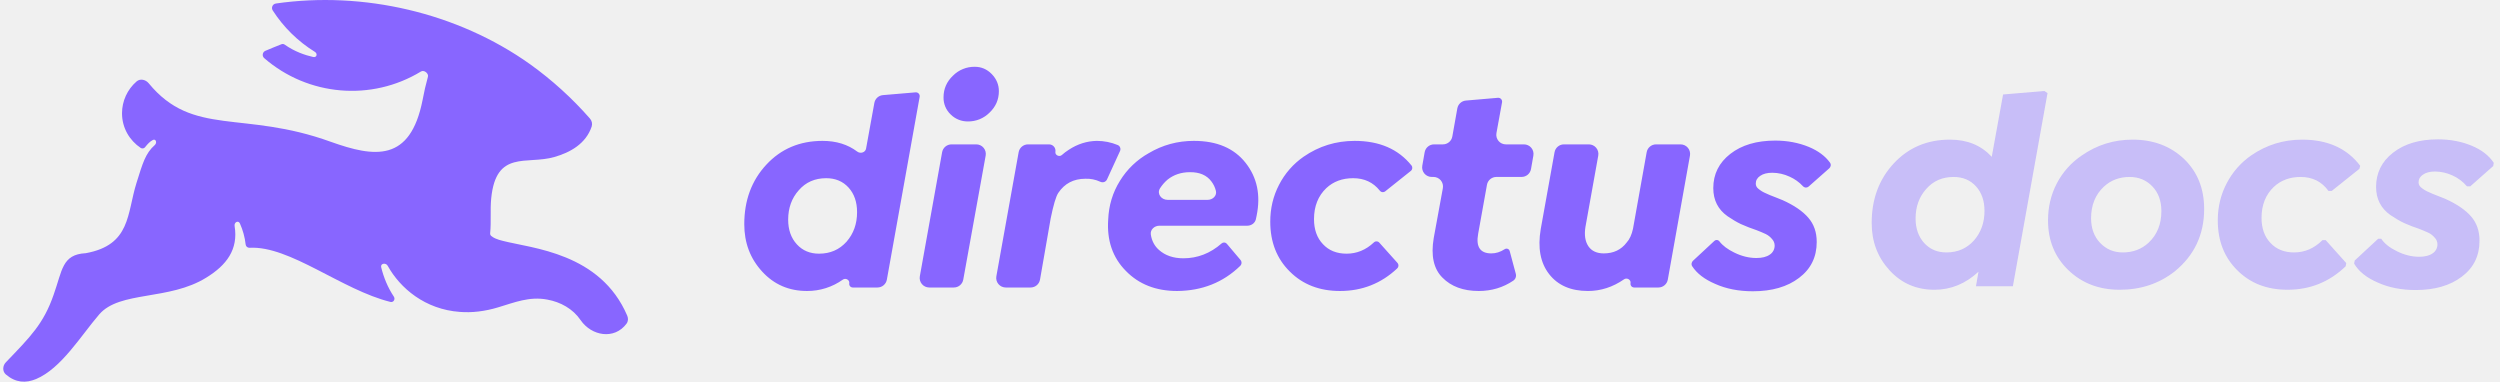
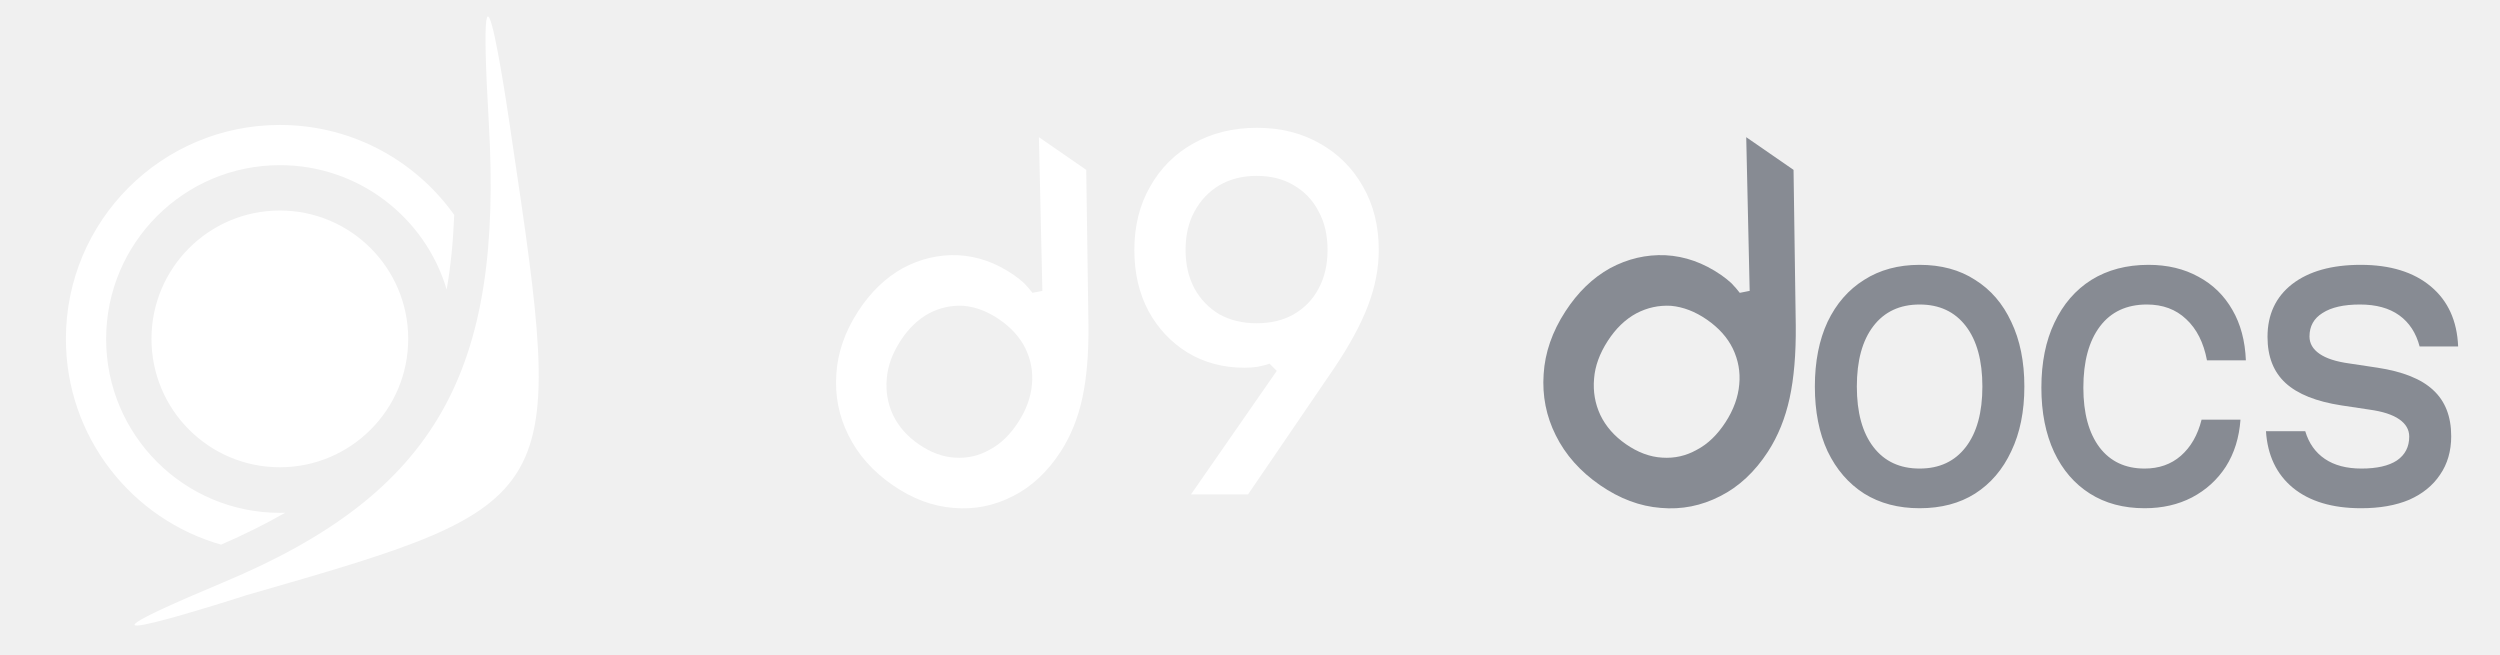
- <svg xmlns="http://www.w3.org/2000/svg" width="262" height="40" fill="none">
-   <path fill-rule="evenodd" clip-rule="evenodd" d="M52.694 25.242a4.778 4.778 0 01-.785-.253 1.829 1.829 0 01-.433-.266.322.322 0 01-.107-.282c.122-1.272-.012-2.394.11-3.655.506-5.115 3.722-3.495 6.608-4.33 1.658-.467 3.315-1.386 3.921-3.194a.876.876 0 00-.194-.852 37.06 37.06 0 00-6.259-5.678C47.93 1.303 38.019-.95 28.918.368a.473.473 0 00-.337.725 14.024 14.024 0 004.417 4.342c.317.196.19.62-.174.538-.855-.191-1.954-.565-2.987-1.295a.36.36 0 00-.342-.042c-.462.184-1.129.45-1.68.688a.458.458 0 00-.121.772c4.571 3.963 11.221 4.565 16.429 1.394.317-.193.825.204.722.561a27.767 27.767 0 00-.558 2.429c-1.291 6.533-5.014 6.026-9.622 4.38-9.209-3.337-14.433-.487-19.078-6.129-.322-.392-.89-.528-1.274-.195a4.413 4.413 0 00-1.526 3.337c0 1.534.792 2.848 1.966 3.634a.337.337 0 00.451-.082c.286-.362.52-.602.812-.753.319-.166.474.29.205.528-.987.874-1.27 1.914-1.914 3.965-1.013 3.216-.583 6.508-5.318 7.369-2.507.126-2.456 1.823-3.368 4.355-1.058 3.056-2.443 4.41-5.007 7.08-.35.366-.38.95.005 1.278 1.024.873 2.08.921 3.154.48 2.659-1.115 4.71-4.559 6.634-6.787 2.152-2.481 7.318-1.418 11.217-3.849 2.104-1.29 3.367-2.937 2.963-5.404-.065-.398.39-.636.555-.269.313.698.518 1.442.603 2.21.023.202.203.351.405.34 4.22-.238 9.675 4.416 14.773 5.675.31.076.531-.282.356-.549a9.412 9.412 0 01-.816-1.522A10.321 10.321 0 0139.947 28c-.094-.396.485-.503.683-.146 1.307 2.357 3.92 4.57 7.558 4.834 1.24.101 2.608-.05 4.026-.481 1.696-.507 3.266-1.165 5.14-.81 1.392.253 2.684.962 3.494 2.152 1.137 1.658 3.537 2.097 4.817.364.174-.236.188-.55.073-.82-2.816-6.603-9.969-7.056-13.043-7.85z" fill="#8866ff" />
-   <path d="M91.633 10.785a1 1 0 01.9-.817l3.42-.29a.4.4 0 01.427.469l-3.437 19.16a1 1 0 01-.985.823H89.37a.373.373 0 01-.367-.436c.061-.352-.376-.598-.668-.393a6.411 6.411 0 01-3.758 1.195c-1.894 0-3.462-.679-4.702-2.036C78.625 27.102 78 25.447 78 23.494c0-2.5.772-4.58 2.314-6.24 1.543-1.66 3.506-2.49 5.89-2.49 1.434 0 2.647.375 3.637 1.124.33.25.848.094.922-.312l.87-4.79zm-5.796 15.8c1.172 0 2.134-.42 2.886-1.26.732-.84 1.098-1.87 1.098-3.09 0-1.065-.298-1.924-.893-2.579-.596-.654-1.377-.981-2.344-.981-1.182 0-2.139.42-2.871 1.26-.742.83-1.113 1.86-1.113 3.09 0 1.055.302 1.915.908 2.579.596.654 1.372.981 2.329.981zM101.43 12.727a2.513 2.513 0 01-1.801-.732 2.408 2.408 0 01-.747-1.787c0-.889.327-1.646.981-2.27a3.158 3.158 0 012.3-.938c.683 0 1.274.254 1.772.762.498.517.747 1.113.747 1.787 0 .879-.322 1.626-.966 2.241a3.143 3.143 0 01-2.286.938zm-.481 16.58a1 1 0 01-.984.823h-2.583a1 1 0 01-.984-1.177l2.336-13a1 1 0 01.984-.823h2.596a1 1 0 01.984 1.178l-2.349 13zM117.141 15.2c.114.048.201.14.247.254a.474.474 0 01-.009.373l-1.368 2.985a.498.498 0 01-.223.235.548.548 0 01-.486-.002 3.358 3.358 0 00-1.559-.312c-1.231 0-2.178.498-2.842 1.494-.244.381-.508 1.27-.791 2.667l-1.116 6.407a1 1 0 01-.985.829h-2.607a1 1 0 01-.984-1.177l2.336-13a1 1 0 01.984-.823h2.206c.416 0 .732.374.662.785-.058.341.412.565.671.335a5.75 5.75 0 01.723-.549c.918-.605 1.899-.918 2.944-.937.757 0 1.49.145 2.197.437zM125.132 14.764c2.393 0 4.195.766 5.405 2.3 1.211 1.533 1.597 3.378 1.158 5.537-.02.125-.047.257-.083.394-.103.404-.486.66-.903.66h-9.201c-.525 0-.981.41-.901.93.102.66.385 1.196.848 1.604.655.586 1.509.88 2.564.88 1.487 0 2.823-.52 4.007-1.558a.38.38 0 01.545.036l1.435 1.697a.455.455 0 01.101.369.442.442 0 01-.128.246c-1.788 1.739-3.995 2.618-6.619 2.637-2.217 0-4.009-.703-5.376-2.11-1.377-1.396-1.992-3.183-1.846-5.36.059-1.495.469-2.852 1.231-4.073a8.275 8.275 0 013.017-2.9c1.445-.86 3.027-1.29 4.746-1.29zm-3.556 4.96c-.366.562.117 1.221.788 1.221h4.192c.532 0 .995-.425.87-.942a2.63 2.63 0 00-.463-.977c-.488-.664-1.24-.99-2.256-.981-.908 0-1.689.259-2.343.776a4.19 4.19 0 00-.788.902zM140.433 30.496c-2.149 0-3.902-.679-5.259-2.036-1.367-1.348-2.051-3.09-2.051-5.23 0-1.396.308-2.685.923-3.867a8.05 8.05 0 012.578-2.944c1.602-1.104 3.384-1.655 5.347-1.655 2.588 0 4.573.86 5.955 2.58a.407.407 0 01-.068.564l-2.689 2.146a.394.394 0 01-.244.086.412.412 0 01-.321-.16c-.692-.87-1.624-1.305-2.794-1.305-1.133 0-2.071.346-2.813 1.04-.859.82-1.289 1.904-1.289 3.252 0 1.094.313 1.968.938 2.622.615.664 1.44.996 2.475.996 1.073 0 2.025-.392 2.858-1.176a.394.394 0 01.57.017l1.9 2.12a.422.422 0 01.101.354.412.412 0 01-.123.23c-1.679 1.578-3.677 2.366-5.994 2.366zM160.449 17.716a1 1 0 01-.985.827h-2.645c-.484 0-.899.347-.985.823l-.921 5.124c-.254 1.377.205 2.066 1.377 2.066.487 0 .952-.146 1.395-.438a.355.355 0 01.382-.013.33.33 0 01.147.197l.643 2.395a.665.665 0 01-.062.497.629.629 0 01-.197.216c-1.073.724-2.282 1.086-3.626 1.086-1.621 0-2.891-.469-3.809-1.406-.918-.918-1.221-2.3-.908-4.146l.956-5.221a1 1 0 00-.984-1.18h-.187a1 1 0 01-.985-1.173l.249-1.413a1 1 0 01.985-.827h.93c.485 0 .9-.348.984-.825l.525-2.946a1 1 0 01.899-.821l3.361-.289a.401.401 0 01.427.468l-.588 3.234a1 1 0 00.984 1.179h1.902a1 1 0 01.985 1.173l-.249 1.413zM171.137 23.977l1.434-8.023a1 1 0 01.985-.824h2.568a1 1 0 01.984 1.176l-2.323 13a1 1 0 01-.985.824h-2.541a.384.384 0 01-.378-.452c.064-.36-.378-.615-.679-.407-1.18.817-2.44 1.225-3.782 1.225-1.797 0-3.155-.59-4.073-1.772-.918-1.182-1.21-2.754-.878-4.717l1.448-8.054a1 1 0 01.984-.823h2.612a1 1 0 01.984 1.177l-1.341 7.466c-.137.85-.034 1.528.308 2.036.341.498.879.747 1.611.747 1.025 0 1.826-.381 2.402-1.143.303-.332.523-.81.66-1.436zM183.698 30.525c-1.485 0-2.803-.258-3.955-.776-1.111-.477-1.911-1.092-2.4-1.845a.433.433 0 01-.06-.317c.018-.099.068-.19.142-.258l2.248-2.088a.345.345 0 01.234-.092c.117 0 .224.06.295.153.331.436.847.824 1.548 1.166.771.38 1.543.571 2.314.571.606 0 1.074-.117 1.406-.352a1.11 1.11 0 00.513-.966.986.986 0 00-.278-.674 1.95 1.95 0 00-.645-.513 12.869 12.869 0 00-.967-.41 17.498 17.498 0 01-1.655-.644c-.43-.206-.893-.479-1.392-.82-.996-.704-1.494-1.685-1.494-2.945 0-1.465.596-2.661 1.787-3.589 1.192-.928 2.759-1.392 4.703-1.392 1.269 0 2.441.22 3.515.66.985.41 1.727.96 2.227 1.652a.431.431 0 01.071.328.46.46 0 01-.148.265l-2.164 1.913a.416.416 0 01-.275.104.44.44 0 01-.322-.145 4.263 4.263 0 00-1.396-.997 4.378 4.378 0 00-1.816-.41c-.527 0-.947.107-1.26.322-.312.205-.469.478-.469.82 0 .215.093.396.279.542.234.195.493.352.776.469.049.02.191.083.425.19.244.098.469.186.674.264.263.107.483.195.659.264 1.211.546 2.109 1.162 2.695 1.845.586.674.879 1.519.879 2.535 0 1.581-.615 2.836-1.846 3.764-1.23.938-2.846 1.406-4.848 1.406z" fill="#8866ff" />
-   <g opacity=".5" fill="#a08bff">
-     <path d="M209.923 9.902l4.321-.366.337.22L210.948 30h-3.867l.264-1.523c-1.358 1.26-2.896 1.89-4.615 1.89-1.894 0-3.461-.68-4.702-2.037-1.25-1.357-1.875-3.013-1.875-4.966 0-2.5.772-4.58 2.315-6.24 1.543-1.66 3.506-2.49 5.888-2.49 1.817 0 3.277.6 4.38 1.802l1.187-6.534zm-5.933 16.553c1.172 0 2.134-.42 2.886-1.26.732-.84 1.099-1.87 1.099-3.09 0-1.065-.298-1.924-.894-2.579-.596-.654-1.377-.981-2.344-.981-1.181 0-2.138.42-2.871 1.26-.742.83-1.113 1.86-1.113 3.09 0 1.055.303 1.915.908 2.579.596.654 1.372.981 2.329.981zM222.133 30.366c-2.149 0-3.936-.683-5.362-2.05-1.425-1.368-2.138-3.106-2.138-5.215 0-1.407.307-2.7.922-3.882a7.951 7.951 0 012.623-2.93c1.591-1.104 3.364-1.655 5.317-1.655 2.168 0 3.965.674 5.391 2.021 1.406 1.358 2.109 3.106 2.109 5.244 0 2.686-1.03 4.869-3.091 6.548-1.631 1.28-3.555 1.92-5.771 1.92zm.337-3.91c1.064 0 1.962-.338 2.695-1.012.898-.84 1.348-1.943 1.348-3.31 0-1.074-.313-1.939-.938-2.593-.635-.664-1.431-.996-2.388-.996-1.064 0-1.963.337-2.695 1.01-.898.84-1.348 1.944-1.348 3.311 0 1.065.318 1.929.952 2.593.635.664 1.426.996 2.374.996zM239.733 30.366c-2.148 0-3.901-.678-5.259-2.036-1.367-1.348-2.051-3.09-2.051-5.23 0-1.396.308-2.685.923-3.867a8.059 8.059 0 012.578-2.944c1.602-1.104 3.384-1.655 5.347-1.655 2.666 0 4.692.913 6.079 2.739l-.088.322-2.9 2.315h-.337c-.703-.977-1.675-1.465-2.915-1.465-1.133 0-2.07.347-2.813 1.04-.859.82-1.289 1.904-1.289 3.252 0 1.094.313 1.968.938 2.622.615.664 1.44.996 2.475.996 1.124 0 2.115-.43 2.974-1.289h.337l2.153 2.402-.058.337c-1.699 1.64-3.731 2.461-6.094 2.461zM253.159 30.395c-1.485 0-2.803-.258-3.955-.776-1.182-.508-2.012-1.172-2.491-1.992l.059-.322 2.461-2.285h.322c.322.498.874.937 1.655 1.318.772.38 1.543.571 2.315.571.605 0 1.074-.117 1.406-.351a1.11 1.11 0 00.513-.967.983.983 0 00-.279-.674 1.935 1.935 0 00-.644-.513 12.869 12.869 0 00-.967-.41 17.365 17.365 0 01-1.655-.644c-.43-.206-.894-.479-1.392-.82-.996-.704-1.494-1.685-1.494-2.945 0-1.465.596-2.661 1.787-3.589 1.192-.928 2.759-1.392 4.702-1.392 1.27 0 2.442.22 3.516.66 1.055.44 1.831 1.04 2.329 1.801l-.059.337-2.402 2.124h-.351a4.24 4.24 0 00-1.524-1.142 4.38 4.38 0 00-1.816-.41c-.528 0-.948.107-1.26.322-.313.205-.469.478-.469.82 0 .215.093.396.279.542.234.195.493.352.776.469.049.02.19.083.425.19.244.098.468.186.674.264.263.108.483.195.659.264 1.211.547 2.109 1.162 2.695 1.845.586.674.879 1.519.879 2.535 0 1.582-.615 2.836-1.846 3.764-1.23.938-2.846 1.406-4.848 1.406z" />
+ <svg xmlns="http://www.w3.org/2000/svg" width="401" height="105" viewBox="0 0 401 105" fill="none">
+   <g clip-path="url(#clip0_76_272)">
+     <path d="M44.888 88.675L44.275 88.67C44.199 88.669 44.122 88.665 44.045 88.663C44.325 88.67 44.606 88.675 44.888 88.675ZM46.621 88.631C46.047 88.659 45.469 88.675 44.888 88.675C45.469 88.675 46.047 88.659 46.621 88.631ZM43.943 88.66C43.681 88.653 43.419 88.644 43.158 88.631C43.419 88.644 43.681 88.653 43.943 88.66ZM46.709 88.626C46.68 88.627 46.65 88.629 46.621 88.631C46.65 88.629 46.68 88.627 46.709 88.626ZM43.111 88.629C42.837 88.615 42.563 88.597 42.29 88.576C42.563 88.597 42.837 88.615 43.111 88.629ZM49.258 88.399C48.417 88.506 47.567 88.581 46.709 88.626C47.567 88.581 48.417 88.506 49.258 88.399ZM41.357 88.494C41.089 88.467 40.821 88.436 40.555 88.402C40.821 88.436 41.089 88.467 41.357 88.494ZM40.427 88.386C40.221 88.359 40.016 88.33 39.812 88.3C40.016 88.33 40.221 88.359 40.427 88.386ZM52.799 87.756C51.878 87.973 50.942 88.154 49.994 88.296C50.942 88.154 51.878 87.973 52.799 87.756ZM39.57 88.264C39.332 88.227 39.095 88.187 38.858 88.145C39.095 88.187 39.332 88.227 39.57 88.264ZM38.688 88.114C38.488 88.078 38.288 88.039 38.088 87.999C38.288 88.039 38.488 88.078 38.688 88.114ZM36.391 87.612C36.884 87.738 37.382 87.854 37.884 87.958C37.382 87.854 36.884 87.738 36.391 87.612ZM53.464 87.595C53.243 87.651 53.021 87.703 52.799 87.756C53.297 87.638 53.792 87.512 54.282 87.373L53.464 87.595ZM36.218 87.568C36.026 87.518 35.834 87.466 35.644 87.413C35.834 87.466 36.026 87.518 36.218 87.568ZM44.888 20.041C56.868 20.041 67.412 26.181 73.551 35.484C73.325 35.142 73.093 34.803 72.856 34.469C72.688 38.805 72.288 42.781 71.644 46.442C68.226 34.908 57.55 26.492 44.906 26.492C29.507 26.492 17.023 38.976 17.023 54.376C17.023 69.775 29.507 82.261 44.906 82.261C45.186 82.261 45.465 82.254 45.742 82.246C42.654 84.017 39.238 85.718 35.461 87.363C35.522 87.381 35.583 87.396 35.644 87.413C21.181 83.377 10.571 70.107 10.57 54.357C10.571 35.405 25.935 20.041 44.888 20.041ZM55.352 87.047C55.009 87.157 54.664 87.264 54.315 87.363C54.664 87.264 55.009 87.157 55.352 87.047ZM56.687 86.593C56.424 86.689 56.159 86.782 55.894 86.872C56.16 86.782 56.424 86.688 56.688 86.592L56.687 86.593ZM58.58 85.831C58.213 85.991 57.844 86.147 57.471 86.294C57.844 86.147 58.213 85.991 58.58 85.831ZM60.14 85.103C59.766 85.289 59.391 85.471 59.01 85.644C59.391 85.471 59.766 85.289 60.14 85.103ZM60.898 84.715C60.647 84.847 60.394 84.977 60.14 85.103C60.394 84.977 60.647 84.847 60.898 84.715ZM61.822 84.21C61.517 84.383 61.208 84.551 60.898 84.715C61.208 84.551 61.517 84.383 61.822 84.21ZM62.682 83.706C62.398 83.878 62.111 84.046 61.822 84.21C62.111 84.046 62.398 83.878 62.682 83.706ZM63.73 83.041C63.528 83.174 63.325 83.304 63.12 83.433C63.325 83.304 63.528 83.174 63.73 83.041ZM55.115 83.155L54.93 83.283C55.044 83.202 55.159 83.122 55.273 83.041C55.22 83.079 55.168 83.118 55.115 83.155ZM65.064 82.116C64.627 82.435 64.182 82.743 63.73 83.041C64.182 82.743 64.627 82.435 65.064 82.116ZM45.756 82.245C51.124 82.084 56.11 80.406 60.302 77.625C56.11 80.406 51.124 82.084 45.756 82.245ZM66.039 81.383C65.719 81.633 65.393 81.877 65.064 82.116C65.393 81.877 65.719 81.633 66.039 81.383ZM79.194 55.243C78.925 65.855 73.838 75.27 66.039 81.383C72.972 75.948 77.762 67.904 78.929 58.728C78.965 58.442 78.998 58.155 79.027 57.866C79.144 56.713 79.205 55.542 79.205 54.357L79.194 55.243ZM60.374 77.578C60.35 77.594 60.326 77.609 60.302 77.625C60.326 77.609 60.35 77.594 60.374 77.578ZM60.93 77.196C60.891 77.224 60.852 77.25 60.813 77.277C60.852 77.25 60.891 77.224 60.93 77.196ZM61.909 76.475C61.588 76.722 61.262 76.963 60.93 77.196C61.262 76.963 61.588 76.722 61.909 76.475ZM61.984 76.417C61.959 76.436 61.934 76.455 61.909 76.475C61.934 76.455 61.959 76.436 61.984 76.417ZM62.503 76.005C63.149 75.478 63.771 74.923 64.367 74.342C63.771 74.923 63.149 75.478 62.503 76.005ZM63.733 75.757L63.285 76.221C63.483 76.017 63.679 75.812 63.873 75.606C63.826 75.656 63.781 75.707 63.733 75.757ZM44.887 33.768C56.258 33.768 65.477 42.987 65.477 54.358C65.476 65.73 56.258 74.948 44.887 74.948C33.515 74.948 24.297 65.73 24.297 54.358C24.297 42.987 33.515 33.768 44.887 33.768ZM64.49 74.223C64.45 74.263 64.408 74.302 64.367 74.342C64.408 74.302 64.45 74.263 64.49 74.223ZM64.944 73.763C64.911 73.797 64.878 73.832 64.845 73.866C64.878 73.832 64.911 73.797 64.944 73.763ZM65.387 73.296C65.355 73.33 65.323 73.364 65.291 73.398C65.323 73.364 65.355 73.33 65.387 73.296ZM65.839 72.794C65.805 72.832 65.772 72.87 65.738 72.907C65.772 72.87 65.805 72.832 65.839 72.794ZM66.284 72.275C66.238 72.33 66.192 72.385 66.145 72.439C66.192 72.385 66.238 72.33 66.284 72.275ZM66.704 71.762C66.657 71.82 66.611 71.879 66.564 71.936C66.611 71.879 66.657 71.82 66.704 71.762ZM67.812 70.9L67.436 71.404C67.689 71.07 67.937 70.732 68.181 70.392C68.059 70.562 67.937 70.732 67.812 70.9ZM67.076 71.286C67.052 71.317 67.029 71.348 67.005 71.379C67.029 71.348 67.052 71.317 67.076 71.286ZM67.502 70.715C67.468 70.762 67.433 70.81 67.398 70.857C67.433 70.81 67.468 70.762 67.502 70.715ZM67.878 70.182C67.841 70.235 67.805 70.288 67.768 70.341C67.805 70.288 67.841 70.235 67.878 70.182ZM68.244 69.638C68.211 69.689 68.177 69.739 68.144 69.79C68.177 69.739 68.211 69.689 68.244 69.638ZM68.594 69.089C68.568 69.13 68.543 69.172 68.517 69.213C68.543 69.172 68.568 69.13 68.594 69.089ZM68.981 68.449C68.932 68.531 68.884 68.613 68.835 68.694C68.884 68.613 68.932 68.531 68.981 68.449ZM69.293 67.901C69.251 67.976 69.21 68.051 69.168 68.125C69.21 68.051 69.251 67.976 69.293 67.901ZM69.568 67.394C69.558 67.414 69.548 67.435 69.537 67.455C69.548 67.435 69.558 67.414 69.568 67.394ZM69.875 66.798C69.859 66.83 69.843 66.862 69.827 66.894C69.843 66.862 69.859 66.83 69.875 66.798ZM70.185 66.156C70.164 66.201 70.143 66.245 70.122 66.289C70.143 66.245 70.164 66.201 70.185 66.156ZM70.481 65.498C70.448 65.572 70.416 65.647 70.383 65.721C70.416 65.647 70.448 65.572 70.481 65.498ZM70.728 64.915C70.7 64.982 70.672 65.049 70.644 65.115C70.672 65.049 70.7 64.982 70.728 64.915ZM71.403 63.078C71.391 63.116 71.379 63.154 71.366 63.192C71.379 63.154 71.391 63.116 71.403 63.078ZM73.671 60.464L73.422 61.056C73.525 60.814 73.626 60.571 73.727 60.327C73.708 60.373 73.69 60.419 73.671 60.464ZM72.273 59.73C72.261 59.795 72.249 59.86 72.236 59.925C72.249 59.86 72.261 59.795 72.273 59.73ZM72.51 58.323C72.628 57.491 72.711 56.647 72.754 55.792C72.711 56.647 72.628 57.491 72.51 58.323ZM75.816 54.255C75.737 54.533 75.656 54.81 75.573 55.086C75.656 54.81 75.737 54.533 75.816 54.254V54.255ZM72.782 53.773C72.786 53.968 72.79 54.162 72.79 54.357C72.79 54.162 72.786 53.968 72.782 53.773ZM79.195 53.63C79.197 53.707 79.198 53.783 79.199 53.86C79.198 53.783 79.197 53.707 79.195 53.63ZM72.762 53.159C72.766 53.258 72.77 53.358 72.773 53.457C72.77 53.358 72.766 53.258 72.762 53.159ZM79.17 52.836C79.174 52.932 79.177 53.029 79.181 53.125C79.177 53.029 79.174 52.932 79.17 52.836ZM79.124 52.008C79.133 52.14 79.141 52.273 79.148 52.405C79.141 52.273 79.133 52.14 79.124 52.008ZM79.097 51.627C79.094 51.593 79.091 51.559 79.088 51.524C79.091 51.559 79.094 51.593 79.097 51.627ZM72.663 51.717C72.671 51.798 72.678 51.88 72.685 51.961C72.678 51.88 72.671 51.798 72.663 51.717ZM72.603 51.16C72.555 50.736 72.498 50.314 72.43 49.895C72.497 50.314 72.555 50.736 72.603 51.16ZM79.034 50.921C79.054 51.121 79.071 51.323 79.088 51.524C79.071 51.323 79.054 51.121 79.034 50.921ZM78.951 50.177C78.964 50.283 78.975 50.39 78.987 50.497C78.975 50.39 78.964 50.283 78.951 50.177ZM72.398 49.708C72.409 49.77 72.42 49.833 72.43 49.895C72.42 49.833 72.409 49.77 72.398 49.708ZM71.644 46.442C71.959 47.506 72.211 48.596 72.398 49.708C72.211 48.596 71.958 47.507 71.644 46.444V46.442ZM78.846 49.393C78.861 49.498 78.876 49.603 78.891 49.708C78.876 49.603 78.861 49.498 78.846 49.393ZM78.716 48.568C78.74 48.708 78.763 48.847 78.785 48.987C78.763 48.847 78.74 48.708 78.716 48.568ZM78.591 47.874C78.635 48.105 78.676 48.336 78.716 48.568C78.676 48.336 78.635 48.105 78.591 47.874ZM78.527 47.544C78.549 47.654 78.57 47.764 78.591 47.874C78.57 47.764 78.549 47.654 78.527 47.544ZM78.369 46.806C78.397 46.929 78.424 47.053 78.45 47.177C78.424 47.053 78.397 46.929 78.369 46.806ZM78.198 46.084C78.222 46.181 78.246 46.279 78.269 46.377C78.246 46.279 78.222 46.181 78.198 46.084ZM77.778 44.544C77.93 45.053 78.07 45.566 78.198 46.084C78.07 45.566 77.93 45.053 77.778 44.544ZM77.712 44.32C77.735 44.395 77.756 44.469 77.778 44.544C77.756 44.469 77.735 44.395 77.712 44.32ZM77.495 43.638C77.514 43.697 77.534 43.755 77.553 43.815C77.534 43.755 77.514 43.697 77.495 43.638ZM77.243 42.9C77.275 42.989 77.307 43.078 77.338 43.168C77.307 43.078 77.275 42.989 77.243 42.9ZM76.68 41.42C76.879 41.908 77.067 42.401 77.243 42.9C77.066 42.401 76.879 41.908 76.68 41.42ZM76.596 41.213C76.624 41.282 76.652 41.351 76.68 41.42C76.652 41.351 76.624 41.282 76.596 41.213ZM76.35 40.636C76.017 39.874 75.657 39.128 75.272 38.397C75.657 39.128 76.017 39.874 76.35 40.636ZM74.82 37.566C74.867 37.649 74.913 37.731 74.959 37.813C74.913 37.731 74.867 37.649 74.82 37.566ZM73.966 36.128C74.262 36.6 74.547 37.08 74.82 37.566C74.547 37.08 74.262 36.6 73.966 36.128ZM73.917 36.051C73.933 36.077 73.95 36.102 73.966 36.128C73.95 36.102 73.933 36.077 73.917 36.051ZM73.551 35.484C73.573 35.518 73.594 35.551 73.616 35.585C73.594 35.551 73.573 35.518 73.551 35.484ZM42.19 88.568C41.921 88.547 41.652 88.524 41.384 88.497C41.652 88.524 41.921 88.547 42.19 88.568ZM71.366 63.192C71.302 63.385 71.235 63.577 71.167 63.768C71.235 63.577 71.302 63.385 71.366 63.192ZM71.147 63.823C71.079 64.011 71.009 64.198 70.938 64.384C71.009 64.198 71.079 64.011 71.147 63.823ZM72.236 59.925C72.199 60.109 72.159 60.293 72.118 60.477C72.159 60.293 72.199 60.109 72.236 59.925ZM72.093 60.594C72.052 60.773 72.008 60.952 71.964 61.13C72.008 60.952 72.052 60.773 72.093 60.594ZM71.933 61.257C71.884 61.45 71.832 61.641 71.779 61.832C71.832 61.641 71.884 61.449 71.933 61.257ZM71.756 61.917C71.704 62.103 71.65 62.289 71.594 62.474C71.65 62.289 71.704 62.103 71.756 61.917ZM72.781 55.083V55.096C72.775 55.324 72.766 55.551 72.755 55.777C72.766 55.547 72.775 55.315 72.781 55.083ZM74.959 37.813C75.048 37.976 75.136 38.139 75.223 38.303C75.136 38.139 75.048 37.976 74.959 37.813Z" fill="white" />
+     <path d="M78.407 19.754C76.108 -19.926 82.029 21.845 82.029 21.845C90.802 80.714 90.802 80.714 39.522 95.469C39.522 95.469 1.705 107.705 35.9 93.378C70.095 79.052 80.707 59.433 78.407 19.754Z" fill="white" />
  </g>
+   <path d="M143.197 77.821C146.345 79.996 149.594 81.212 152.946 81.469C156.272 81.766 159.448 81.137 162.475 79.58C165.476 78.065 168.03 75.681 170.136 72.43C171.743 69.95 172.897 67.1 173.6 63.879C174.303 60.657 174.632 56.766 174.588 52.205L174.232 27.248L166.642 22.003L167.195 46.656L165.607 46.971C165.234 46.478 164.789 45.964 164.27 45.429C163.765 44.962 163.213 44.523 162.616 44.109C159.787 42.155 156.809 41.098 153.683 40.938C150.596 40.806 147.639 41.498 144.81 43.015C142.021 44.56 139.626 46.876 137.625 49.965C135.519 53.217 134.359 56.564 134.148 60.007C133.909 63.49 134.558 66.763 136.093 69.824C137.642 72.953 140.01 75.619 143.197 77.821ZM163.323 67.722C162.007 69.754 160.476 71.227 158.731 72.139C157 73.12 155.141 73.541 153.153 73.404C151.206 73.294 149.276 72.578 147.364 71.257C145.491 69.963 144.114 68.394 143.233 66.549C142.391 64.732 142.059 62.796 142.237 60.742C142.388 58.728 143.122 56.705 144.438 54.673C145.728 52.681 147.259 51.209 149.03 50.256C150.775 49.343 152.621 48.942 154.569 49.052C156.53 49.23 158.446 49.966 160.319 51.26C162.231 52.581 163.622 54.13 164.489 55.907C165.371 57.751 165.716 59.667 165.525 61.653C165.348 63.708 164.614 65.73 163.323 67.722Z" fill="white" />
+   <path d="M201.624 20.5C205.42 20.5 208.783 21.341 211.713 23.022C214.644 24.656 216.95 26.962 218.632 29.941C220.313 32.871 221.154 36.258 221.154 40.102C221.154 43.032 220.578 46.011 219.425 49.038C218.271 52.065 216.446 55.428 213.947 59.127L200.183 79.306H191.031L204.795 59.487L203.642 58.334C203.066 58.527 202.417 58.695 201.696 58.839C201.024 58.935 200.327 58.983 199.606 58.983C196.195 58.983 193.144 58.166 190.454 56.533C187.812 54.899 185.722 52.665 184.184 49.831C182.695 46.996 181.95 43.753 181.95 40.102C181.95 36.258 182.791 32.871 184.473 29.941C186.154 26.962 188.46 24.656 191.391 23.022C194.37 21.341 197.781 20.5 201.624 20.5ZM212.939 40.102C212.939 37.7 212.458 35.634 211.497 33.904C210.584 32.127 209.263 30.733 207.534 29.724C205.852 28.715 203.858 28.211 201.552 28.211C199.294 28.211 197.3 28.715 195.571 29.724C193.889 30.733 192.568 32.127 191.607 33.904C190.646 35.634 190.166 37.7 190.166 40.102C190.166 42.456 190.646 44.522 191.607 46.3C192.568 48.029 193.889 49.398 195.571 50.407C197.3 51.368 199.294 51.849 201.552 51.849C203.858 51.849 205.852 51.368 207.534 50.407C209.263 49.398 210.584 48.029 211.497 46.3C212.458 44.522 212.939 42.456 212.939 40.102Z" fill="white" />
+   <path d="M307.906 81.52C304.488 81.52 301.523 80.737 299.011 79.172C296.499 77.566 294.543 75.301 293.142 72.377C291.783 69.454 291.104 65.995 291.104 62C291.104 58.005 291.783 54.546 293.142 51.623C294.543 48.699 296.499 46.454 299.011 44.889C301.523 43.283 304.488 42.48 307.906 42.48C311.365 42.48 314.33 43.283 316.801 44.889C319.313 46.454 321.248 48.699 322.607 51.623C324.007 54.546 324.707 58.005 324.707 62C324.707 65.995 324.007 69.454 322.607 72.377C321.248 75.301 319.313 77.566 316.801 79.172C314.33 80.737 311.365 81.52 307.906 81.52ZM307.906 75.157C311.077 75.157 313.547 74.004 315.318 71.698C317.089 69.392 317.974 66.159 317.974 62C317.974 57.841 317.089 54.608 315.318 52.302C313.547 49.996 311.077 48.843 307.906 48.843C304.735 48.843 302.264 49.996 300.493 52.302C298.722 54.608 297.837 57.841 297.837 62C297.837 66.159 298.722 69.392 300.493 71.698C302.264 74.004 304.735 75.157 307.906 75.157ZM343.992 81.52C340.615 81.52 337.691 80.737 335.22 79.172C332.75 77.607 330.835 75.384 329.476 72.501C328.117 69.577 327.437 66.139 327.437 62.185C327.437 58.15 328.137 54.67 329.537 51.746C330.938 48.781 332.914 46.496 335.467 44.889C338.062 43.283 341.109 42.48 344.61 42.48C347.657 42.48 350.334 43.119 352.64 44.395C354.946 45.631 356.758 47.401 358.076 49.708C359.393 51.973 360.114 54.67 360.238 57.8H353.999C353.463 54.958 352.351 52.755 350.663 51.19C349.016 49.625 346.916 48.843 344.362 48.843C341.109 48.843 338.597 50.017 336.826 52.364C335.056 54.711 334.17 57.985 334.17 62.185C334.17 66.262 335.035 69.454 336.765 71.76C338.494 74.025 340.903 75.157 343.992 75.157C346.298 75.157 348.233 74.478 349.798 73.119C351.404 71.719 352.516 69.783 353.134 67.312H359.373C359.167 70.195 358.384 72.707 357.025 74.848C355.666 76.948 353.855 78.596 351.59 79.79C349.366 80.943 346.833 81.52 343.992 81.52ZM369.762 69.165C370.339 71.101 371.389 72.583 372.913 73.613C374.436 74.642 376.392 75.157 378.781 75.157C381.252 75.157 383.146 74.725 384.464 73.86C385.782 72.954 386.44 71.677 386.44 70.03C386.44 68.918 385.905 67.992 384.834 67.251C383.764 66.509 382.178 65.995 380.078 65.706L375.569 65.027C371.533 64.409 368.547 63.215 366.612 61.444C364.676 59.673 363.709 57.203 363.709 54.032C363.709 50.449 365.027 47.628 367.662 45.569C370.339 43.51 374.004 42.48 378.657 42.48C383.393 42.48 387.14 43.633 389.9 45.94C392.659 48.246 394.121 51.458 394.285 55.576H388.108C387.532 53.393 386.44 51.725 384.834 50.572C383.228 49.419 381.128 48.843 378.534 48.843C375.939 48.843 373.942 49.296 372.542 50.202C371.142 51.067 370.442 52.323 370.442 53.97C370.442 55.082 370.977 56.008 372.048 56.749C373.118 57.491 374.704 58.005 376.804 58.294L381.313 58.973C385.39 59.591 388.376 60.785 390.27 62.556C392.206 64.327 393.173 66.797 393.173 69.968C393.173 72.357 392.576 74.416 391.382 76.145C390.229 77.875 388.582 79.213 386.44 80.161C384.299 81.067 381.725 81.52 378.719 81.52C374.107 81.52 370.462 80.428 367.786 78.246C365.15 76.063 363.709 73.036 363.462 69.165H369.762Z" fill="#878B93" />
+   <path d="M256.649 77.821C259.797 79.996 263.046 81.212 266.398 81.469C269.724 81.766 272.901 81.137 275.928 79.58C278.928 78.065 281.482 75.681 283.589 72.43C285.195 69.95 286.349 67.1 287.052 63.879C287.755 60.657 288.084 56.766 288.04 52.205L287.685 27.248L280.095 22.003L280.647 46.656L279.059 46.971C278.686 46.478 278.241 45.964 277.722 45.429C277.217 44.962 276.666 44.523 276.068 44.109C273.239 42.155 270.261 41.098 267.135 40.938C264.048 40.806 261.091 41.498 258.262 43.015C255.473 44.56 253.079 46.876 251.077 49.965C248.971 53.217 247.811 56.564 247.6 60.007C247.362 63.49 248.01 66.763 249.545 69.824C251.094 72.953 253.462 75.619 256.649 77.821ZM276.776 67.722C275.459 69.754 273.928 71.227 272.183 72.139C270.452 73.12 268.593 73.541 266.606 73.404C264.658 73.294 262.728 72.578 260.816 71.257C258.943 69.963 257.566 68.394 256.685 66.549C255.843 64.732 255.511 62.796 255.689 60.742C255.84 58.728 256.574 56.705 257.89 54.673C259.181 52.681 260.711 51.209 262.482 50.256C264.227 49.343 266.073 48.942 268.021 49.052C269.982 49.23 271.899 49.966 273.771 51.26C275.684 52.581 277.074 54.13 277.942 55.907C278.823 57.751 279.168 59.667 278.977 61.653C278.8 63.708 278.066 65.73 276.776 67.722Z" fill="#878B93" />
+   <defs>
+     <clipPath id="clip0_76_272">
+       <rect width="99.108" height="99.108" fill="white" transform="translate(0 2.4707)" />
+     </clipPath>
+   </defs>
</svg>
